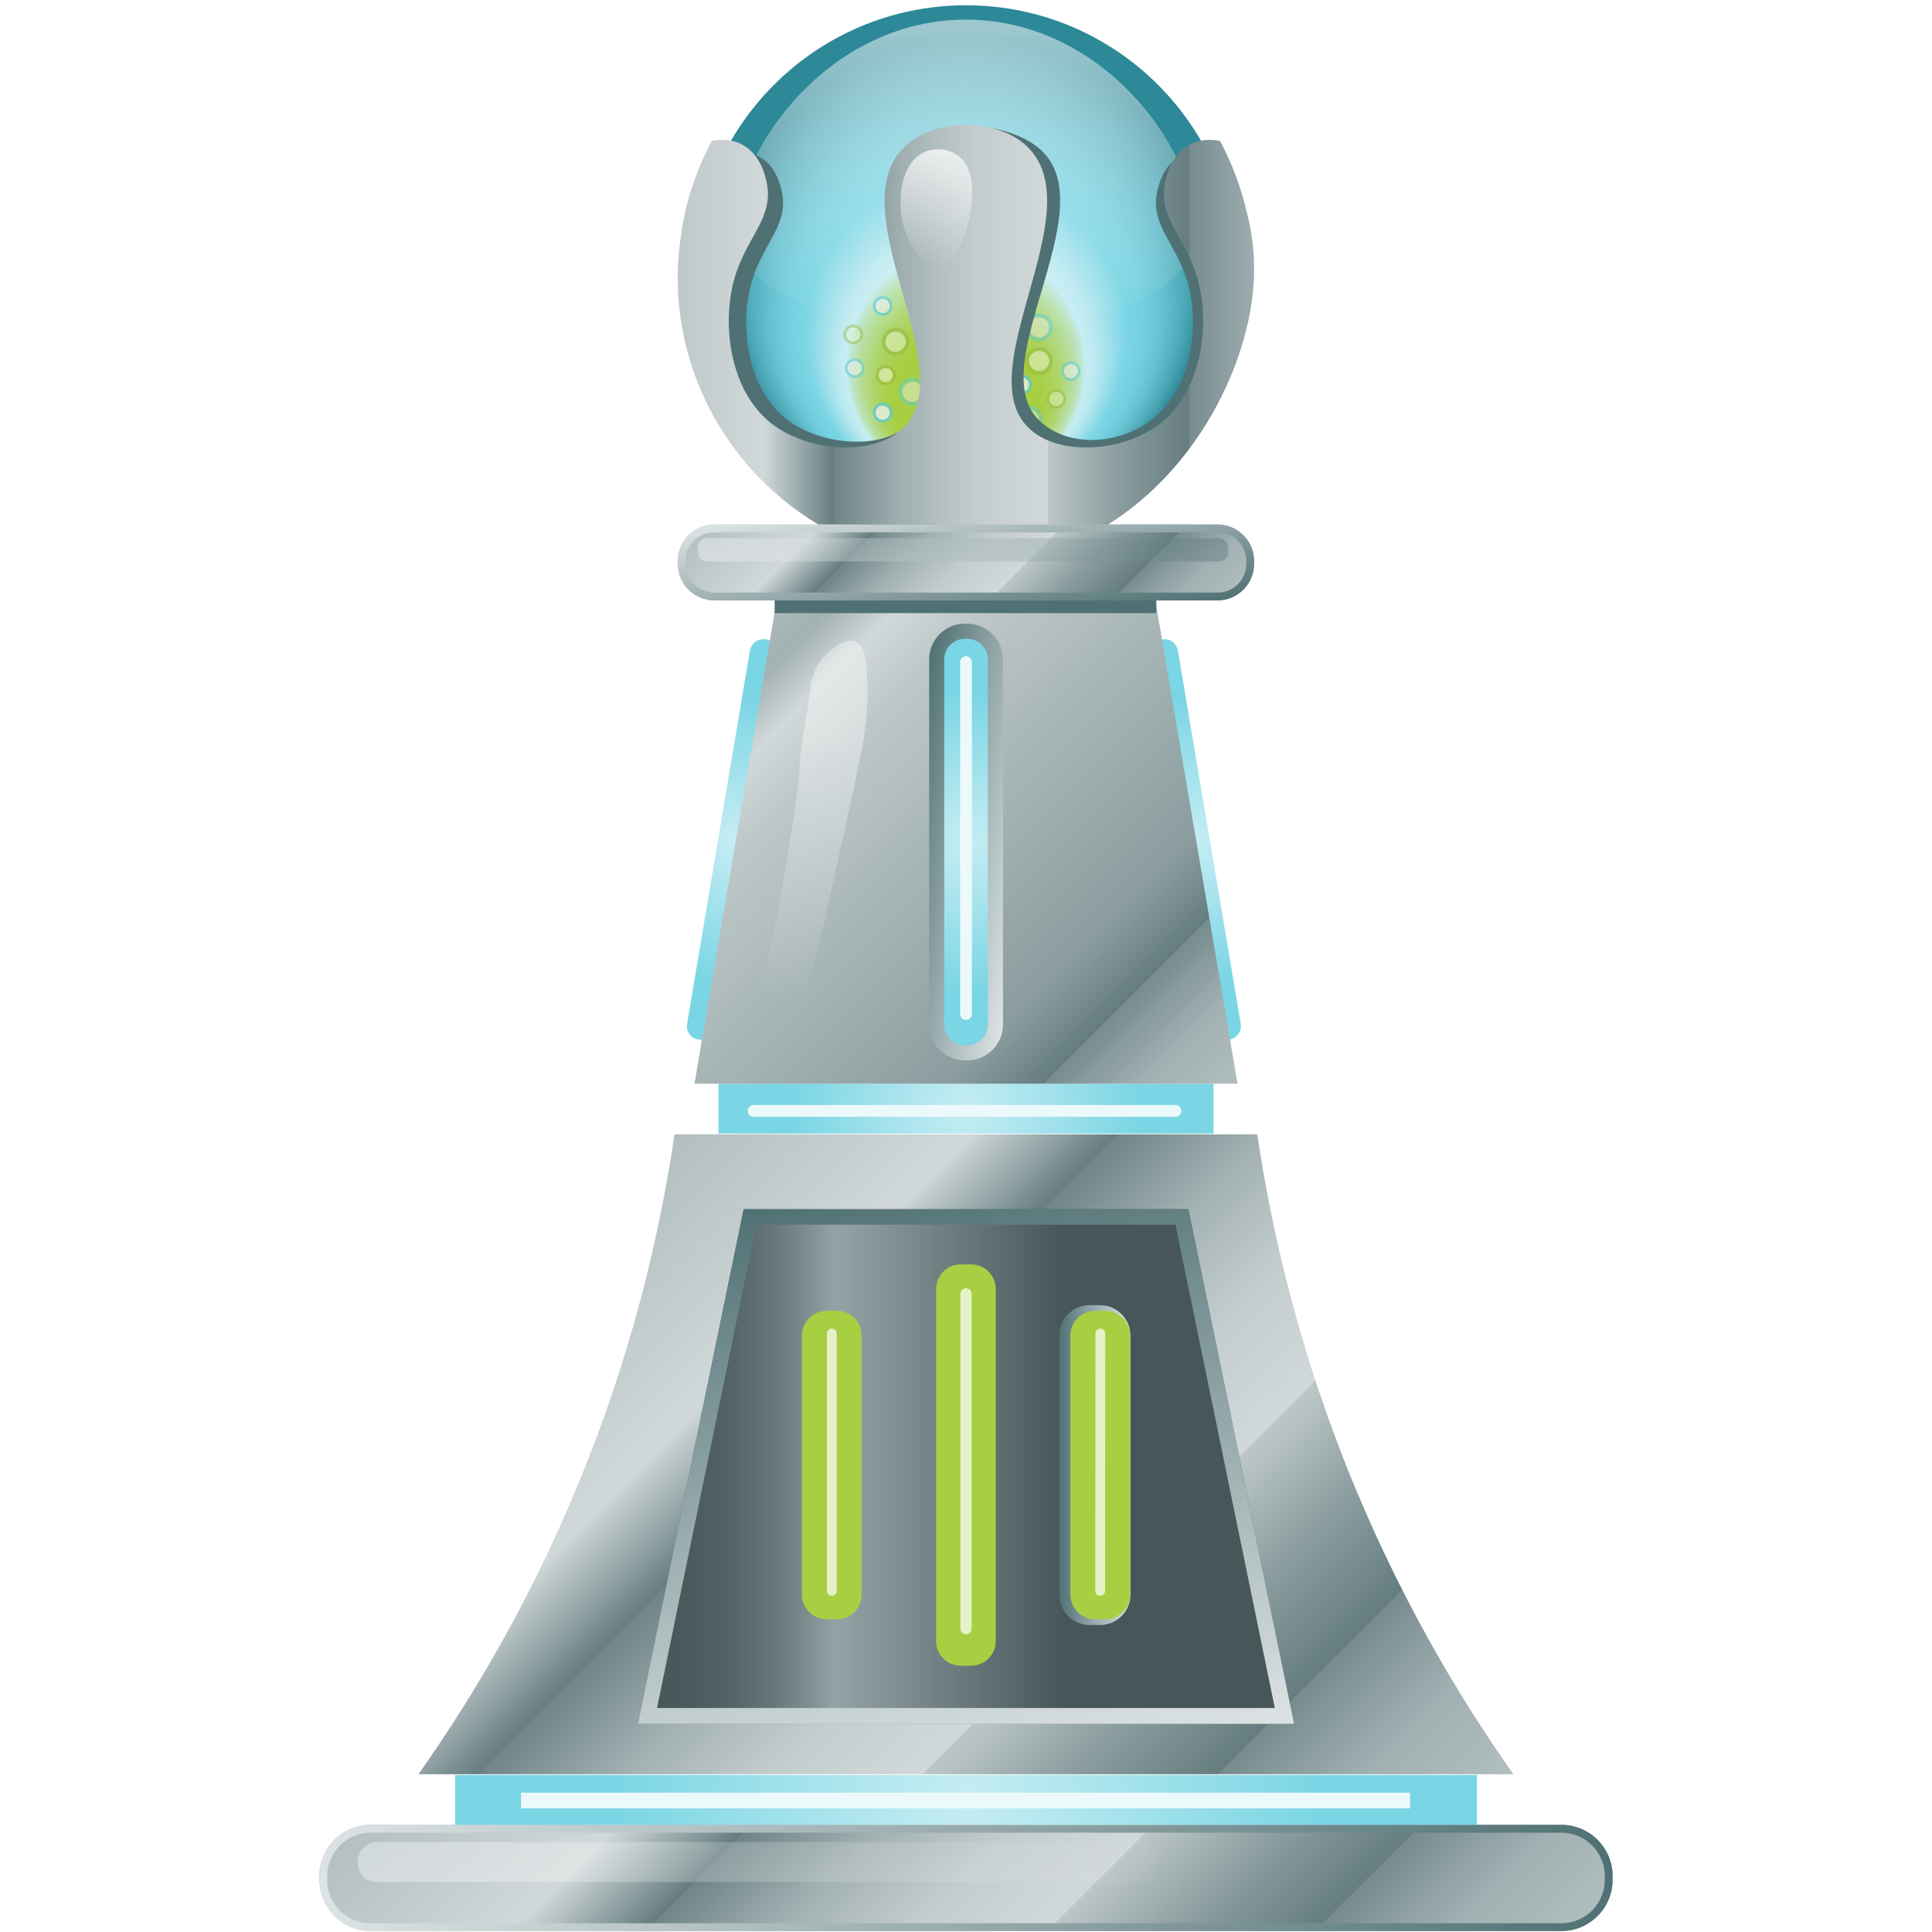
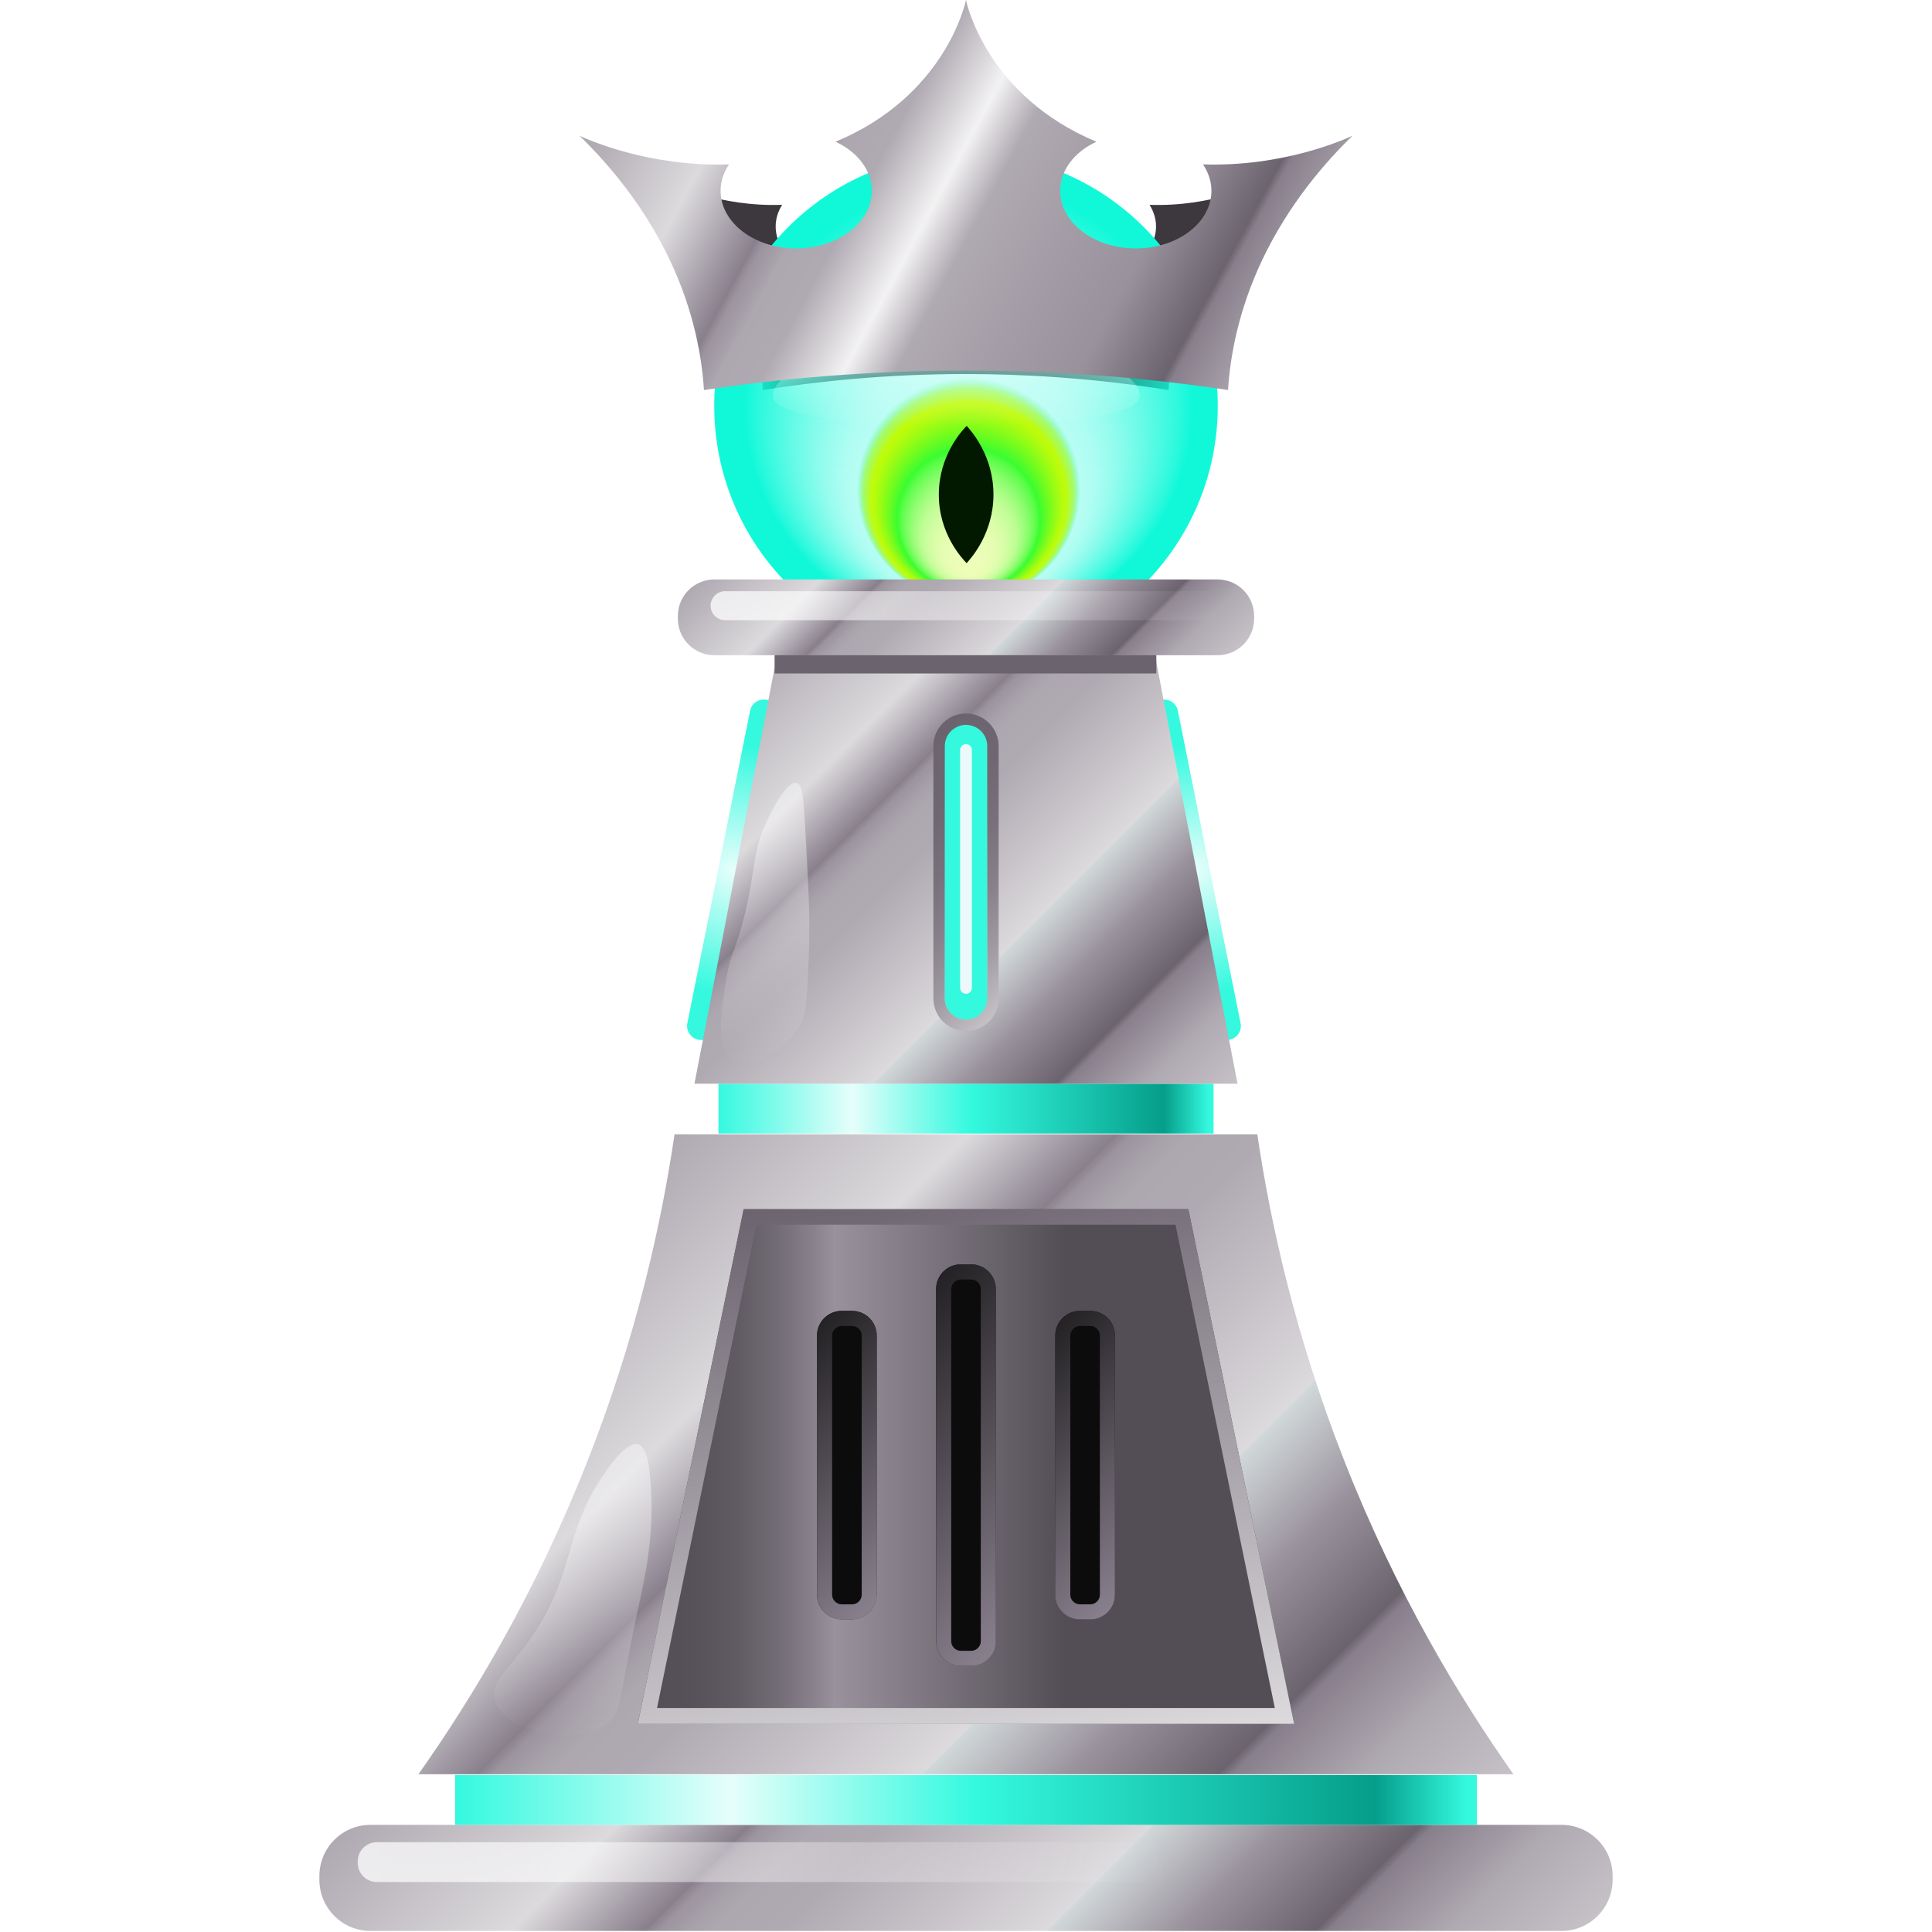
- <svg xmlns="http://www.w3.org/2000/svg" xmlns:xlink="http://www.w3.org/1999/xlink" id="Layer_6" data-name="Layer 6" viewBox="0 0 128 128">
+ <svg xmlns="http://www.w3.org/2000/svg" xmlns:xlink="http://www.w3.org/1999/xlink" id="h" data-name="Layer 6" viewBox="0 0 128 128">
  <defs>
-     <style>
-       .cls-1 {
-         fill: #507174;
-       }
- 
-       .cls-2 {
-         fill: #53c9dc;
-       }
- 
-       .cls-3 {
-         fill: url(#New_Gradient_Swatch_copy);
-       }
- 
-       .cls-4 {
-         fill: #e5f1c7;
-       }
- 
-       .cls-5, .cls-6 {
-         opacity: .74;
-       }
- 
-       .cls-7 {
-         fill: url(#linear-gradient-7);
-       }
- 
-       .cls-7, .cls-8 {
-         opacity: .38;
-       }
- 
-       .cls-9 {
-         fill: url(#New_Gradient_Swatch_copy_4-2);
-       }
- 
-       .cls-10 {
-         opacity: .46;
-       }
- 
-       .cls-11 {
-         fill: url(#New_Gradient_Swatch_copy-4);
-       }
- 
-       .cls-12 {
-         fill: url(#linear-gradient-4);
-       }
- 
-       .cls-8 {
-         fill: url(#linear-gradient-6);
-       }
- 
-       .cls-13 {
-         fill: #c6edf3;
-         stroke-width: .78px;
-       }
- 
-       .cls-13, .cls-14, .cls-15, .cls-16, .cls-17, .cls-18 {
-         stroke-miterlimit: 10;
-       }
- 
-       .cls-13, .cls-16, .cls-17 {
-         stroke-linecap: round;
-       }
- 
-       .cls-13, .cls-18 {
-         stroke: #ecf9fb;
-       }
- 
-       .cls-19 {
-         fill: url(#radial-gradient);
-       }
- 
-       .cls-20 {
-         fill: url(#New_Gradient_Swatch_copy-3);
-       }
- 
-       .cls-21 {
-         fill: url(#linear-gradient-3);
-       }
- 
-       .cls-22 {
-         opacity: .63;
-       }
- 
-       .cls-23 {
-         fill: #f0f2f3;
-       }
- 
-       .cls-14 {
-         fill: #c2dd7b;
-         stroke: url(#New_Gradient_Swatch_2-4);
-         stroke-width: .76px;
-       }
- 
-       .cls-24 {
-         fill: url(#linear-gradient-8);
-         opacity: .4;
-       }
- 
-       .cls-25 {
-         fill: url(#New_Gradient_Swatch_2);
-       }
- 
-       .cls-15 {
-         fill: url(#New_Gradient_Swatch_copy_4-5);
-         stroke: url(#New_Gradient_Swatch_2-2);
-       }
- 
-       .cls-26 {
-         fill: url(#New_Gradient_Swatch_copy-2);
-       }
- 
-       .cls-27 {
-         opacity: .56;
-       }
- 
-       .cls-16 {
-         stroke-width: .74px;
-       }
- 
-       .cls-16, .cls-17 {
-         fill: #a0e1ec;
-         stroke: #e5f1c7;
-       }
- 
-       .cls-28 {
-         opacity: .43;
-       }
- 
-       .cls-6 {
-         fill: url(#linear-gradient-5);
-       }
- 
-       .cls-29 {
-         fill: url(#New_Gradient_Swatch_copy_4-4);
-       }
- 
-       .cls-17 {
-         stroke-width: .65px;
-       }
- 
-       .cls-30 {
-         fill: #a8cf42;
-       }
- 
-       .cls-31 {
-         opacity: .6;
-       }
- 
-       .cls-18 {
-         fill: none;
-         stroke-width: 1.04px;
-       }
- 
-       .cls-32 {
-         fill: #97ba3b;
-       }
- 
-       .cls-33 {
-         fill: url(#linear-gradient);
-       }
- 
-       .cls-34 {
-         fill: url(#New_Gradient_Swatch_copy_4);
-       }
- 
-       .cls-35 {
-         fill: url(#New_Gradient_Swatch_copy_4-3);
-       }
- 
-       .cls-36 {
-         fill: url(#linear-gradient-2);
-         opacity: .54;
-       }
- 
-       .cls-37 {
-         opacity: .5;
-       }
- 
-       .cls-38 {
-         fill: url(#New_Gradient_Swatch_2-3);
-       }
-     </style>
-     <linearGradient id="New_Gradient_Swatch_copy" data-name="New Gradient Swatch copy" x1="41.82" y1="102.24" x2="86.18" y2="146.6" gradientUnits="userSpaceOnUse">
-       <stop offset="0" stop-color="#b2bec0" />
-       <stop offset=".2" stop-color="#d1d8d9" />
-       <stop offset=".3" stop-color="#657d80" />
-       <stop offset=".3" stop-color="#6f8588" />
-       <stop offset=".4" stop-color="#a3b1b3" />
-       <stop offset=".5" stop-color="#c4cdce" />
-       <stop offset=".6" stop-color="#d1d8d9" />
-       <stop offset=".6" stop-color="#bdc7c8" />
-       <stop offset=".7" stop-color="#8b9d9f" />
-       <stop offset=".8" stop-color="#657d80" />
-       <stop offset=".8" stop-color="#778c8f" />
-       <stop offset=".9" stop-color="#a1b0b2" />
-       <stop offset="1" stop-color="#b2bec0" />
-     </linearGradient>
-     <linearGradient id="New_Gradient_Swatch_2" data-name="New Gradient Swatch 2" x1="21.16" y1="124.42" x2="106.84" y2="124.42" gradientUnits="userSpaceOnUse">
-       <stop offset="0" stop-color="#dde3e4" />
-       <stop offset="1" stop-color="#507174" />
-     </linearGradient>
-     <radialGradient id="New_Gradient_Swatch_copy_4" data-name="New Gradient Swatch copy 4" cx="48.54" cy="55.62" fx="48.54" fy="55.62" r="9.63" gradientTransform="translate(1.75 112.73) rotate(-99.56)" gradientUnits="userSpaceOnUse">
-       <stop offset="0" stop-color="#c6edf3" />
-       <stop offset="1" stop-color="#7ad5e4" />
+     <radialGradient id="i" cx="64" cy="26.74" fx="64" fy="38.64" r="15.92" gradientTransform="translate(4.66 2.02) scale(.93)" gradientUnits="userSpaceOnUse">
+       <stop offset="0" stop-color="#edfeb8" />
+       <stop offset=".08" stop-color="#eafdb6" />
+       <stop offset=".13" stop-color="#e2fdaf" />
+       <stop offset=".17" stop-color="#d3fda4" />
+       <stop offset=".21" stop-color="#bffd95" />
+       <stop offset=".24" stop-color="#a4fd81" />
+       <stop offset=".27" stop-color="#84fd68" />
+       <stop offset=".3" stop-color="#5efd4b" />
+       <stop offset=".32" stop-color="#3afd30" />
+       <stop offset=".35" stop-color="#65fc23" />
+       <stop offset=".39" stop-color="#96fc15" />
+       <stop offset=".42" stop-color="#b5fc0d" />
+       <stop offset=".44" stop-color="#c1fc0a" />
+       <stop offset=".44" stop-color="#bbfb10" stop-opacity=".98" />
+       <stop offset=".45" stop-color="#aafb24" stop-opacity=".91" />
+       <stop offset=".47" stop-color="#8ffa44" stop-opacity=".8" />
+       <stop offset=".48" stop-color="#69fa70" stop-opacity=".65" />
+       <stop offset=".49" stop-color="#39f8a9" stop-opacity=".46" />
+       <stop offset=".5" stop-color="#11f8d9" stop-opacity=".3" />
+       <stop offset=".56" stop-color="#11f8d9" stop-opacity=".34" />
+       <stop offset=".66" stop-color="#11f8d9" stop-opacity=".46" />
+       <stop offset=".79" stop-color="#11f8d9" stop-opacity=".65" />
+       <stop offset=".95" stop-color="#11f8d9" stop-opacity=".9" />
+       <stop offset="1" stop-color="#11f8d9" />
    </radialGradient>
-     <radialGradient id="New_Gradient_Swatch_copy_4-2" data-name="New Gradient Swatch copy 4" cx="64" cy="119.25" fx="64" fy="119.25" r="23.96" gradientTransform="matrix(1,0,0,1,0,0)" xlink:href="#New_Gradient_Swatch_copy_4" />
-     <linearGradient id="New_Gradient_Swatch_copy-2" data-name="New Gradient Swatch copy" x1="39.5" y1="80.34" x2="88.5" y2="129.33" xlink:href="#New_Gradient_Swatch_copy" />
-     <radialGradient id="New_Gradient_Swatch_copy_4-3" data-name="New Gradient Swatch copy 4" cx="64" cy="73.45" fx="64" fy="73.45" r="11.66" gradientTransform="matrix(1,0,0,1,0,0)" xlink:href="#New_Gradient_Swatch_copy_4" />
-     <radialGradient id="New_Gradient_Swatch_copy_4-4" data-name="New Gradient Swatch copy 4" cx="79.19" cy="55.62" fx="79.19" fy="55.62" r="9.63" gradientTransform="translate(11.19 124.48) rotate(-80.44)" xlink:href="#New_Gradient_Swatch_copy_4" />
-     <linearGradient id="linear-gradient" x1="47.93" y1="41.58" x2="80.07" y2="73.72" gradientUnits="userSpaceOnUse">
-       <stop offset="0" stop-color="#b2bec0" />
-       <stop offset=".09" stop-color="#a3b1b3" />
-       <stop offset=".16" stop-color="#d1d8d9" />
-       <stop offset=".22" stop-color="#c4cdce" />
-       <stop offset=".25" stop-color="#bdc7c8" />
-       <stop offset=".7" stop-color="#8b9d9f" />
-       <stop offset=".8" stop-color="#657d80" />
-       <stop offset=".8" stop-color="#778c8f" />
-       <stop offset=".9" stop-color="#a1b0b2" />
-       <stop offset="1" stop-color="#b2bec0" />
-     </linearGradient>
-     <radialGradient id="radial-gradient" cx="64" cy="18.34" fx="64" fy="30.24" r="15.92" gradientUnits="userSpaceOnUse">
-       <stop offset=".27" stop-color="#a8cf42" />
-       <stop offset=".31" stop-color="#a8cf45" />
-       <stop offset=".34" stop-color="#aad151" />
-       <stop offset=".38" stop-color="#add465" />
-       <stop offset=".41" stop-color="#b2d980" />
-       <stop offset=".45" stop-color="#b8dfa3" />
-       <stop offset=".48" stop-color="#bfe6ce" />
-       <stop offset=".5" stop-color="#c6edf3" />
-       <stop offset=".54" stop-color="#bbe9f0" />
-       <stop offset=".6" stop-color="#9ee0eb" />
-       <stop offset=".67" stop-color="#7ad5e4" />
-       <stop offset=".74" stop-color="#74cfde" />
-       <stop offset=".82" stop-color="#65c0cf" />
-       <stop offset=".91" stop-color="#4da8b7" />
-       <stop offset="1" stop-color="#2d8897" />
-     </radialGradient>
-     <linearGradient id="linear-gradient-2" x1="64" y1="21.96" x2="64" y2="1.3" gradientUnits="userSpaceOnUse">
+     <linearGradient id="j" x1="63.35" y1="28.26" x2="63.35" y2="22.04" gradientUnits="userSpaceOnUse">
      <stop offset="0" stop-color="#fff" stop-opacity="0" />
      <stop offset="1" stop-color="#fff" />
    </linearGradient>
-     <linearGradient id="linear-gradient-3" x1="42.26" y1="97.15" x2="85.74" y2="97.15" gradientUnits="userSpaceOnUse">
-       <stop offset="0" stop-color="#475759" />
-       <stop offset=".08" stop-color="#4a5a5c" />
-       <stop offset=".14" stop-color="#546466" />
-       <stop offset=".2" stop-color="#657577" />
-       <stop offset=".26" stop-color="#7e8e90" />
-       <stop offset=".3" stop-color="#94a4a6" />
-       <stop offset=".65" stop-color="#475759" />
+     <linearGradient id="k" x1="41.82" y1="102.24" x2="86.18" y2="146.6" gradientUnits="userSpaceOnUse">
+       <stop offset="0" stop-color="#afa9b1" />
+       <stop offset=".2" stop-color="#dcdadd" />
+       <stop offset=".3" stop-color="#887f8c" />
+       <stop offset=".3" stop-color="#8c8390" />
+       <stop offset=".31" stop-color="#9c949f" />
+       <stop offset=".33" stop-color="#a6a0a9" />
+       <stop offset=".35" stop-color="#ada7af" />
+       <stop offset=".4" stop-color="#afa9b1" />
+       <stop offset=".5" stop-color="#c6c1c7" />
+       <stop offset=".6" stop-color="#dcdadd" />
+       <stop offset=".6" stop-color="#d1d8d9" />
+       <stop offset=".7" stop-color="#99919c" />
+       <stop offset=".8" stop-color="#6b636e" />
+       <stop offset=".81" stop-color="#887f8c" />
+       <stop offset=".9" stop-color="#afa9b1" />
+       <stop offset="1" stop-color="#c6c1c7" />
    </linearGradient>
-     <linearGradient id="linear-gradient-4" x1="64.66" y1="117.92" x2="57.72" y2="78.61" gradientUnits="userSpaceOnUse">
-       <stop offset="0" stop-color="#dde3e4" />
+     <radialGradient id="l" cx="48.54" cy="57.62" fx="48.54" fy="57.62" r="8.26" gradientUnits="userSpaceOnUse">
+       <stop offset="0" stop-color="#e6fefb" />
+       <stop offset="1" stop-color="#34f9df" />
+     </radialGradient>
+     <linearGradient id="m" x1="30.15" y1="119.25" x2="97.85" y2="119.25" gradientUnits="userSpaceOnUse">
+       <stop offset="0" stop-color="#34f9df" />
+       <stop offset=".27" stop-color="#e6fefb" />
+       <stop offset=".51" stop-color="#34f9df" />
+       <stop offset=".9" stop-color="#059e8a" />
+       <stop offset=".99" stop-color="#34f9df" />
+     </linearGradient>
+     <linearGradient id="n" x1="39.5" y1="80.34" x2="88.5" y2="129.33" xlink:href="#k" />
+     <linearGradient id="o" x1="47.6" y1="73.45" x2="80.4" y2="73.45" gradientUnits="userSpaceOnUse">
+       <stop offset="0" stop-color="#34f9df" />
+       <stop offset=".27" stop-color="#e6fefb" />
+       <stop offset=".51" stop-color="#34f9df" />
+       <stop offset=".9" stop-color="#059e8a" />
+       <stop offset=".99" stop-color="#34f9df" />
+     </linearGradient>
+     <radialGradient id="p" cx="79.19" cy="57.62" fx="79.19" fy="57.62" r="8.26" xlink:href="#l" />
+     <linearGradient id="q" x1="48.93" y1="44.58" x2="79.07" y2="74.72" xlink:href="#k" />
+     <linearGradient id="r" x1="42.26" y1="97.15" x2="85.74" y2="97.15" gradientUnits="userSpaceOnUse">
+       <stop offset="0" stop-color="#534e56" />
+       <stop offset=".08" stop-color="#565159" />
+       <stop offset=".15" stop-color="#605a63" />
+       <stop offset=".21" stop-color="#716b74" />
+       <stop offset=".27" stop-color="#8a828d" />
+       <stop offset=".3" stop-color="#99919c" />
+       <stop offset=".65" stop-color="#534e56" />
+     </linearGradient>
+     <linearGradient id="s" x1="64.66" y1="117.92" x2="57.72" y2="78.61" gradientUnits="userSpaceOnUse">
+       <stop offset="0" stop-color="#dcdadd" />
+       <stop offset="1" stop-color="#6b636e" />
+     </linearGradient>
+     <linearGradient id="t" x1="58.29" y1="52.08" x2="69.71" y2="63.5" gradientUnits="userSpaceOnUse">
+       <stop offset="0" stop-color="#6b636e" />
+       <stop offset=".24" stop-color="#6e6671" />
+       <stop offset=".44" stop-color="#78707a" />
+       <stop offset=".62" stop-color="#88818b" />
+       <stop offset=".8" stop-color="#a09aa2" />
+       <stop offset=".96" stop-color="#beb9bf" />
+       <stop offset="1" stop-color="#c6c1c7" />
+     </linearGradient>
+     <linearGradient id="u" x1="46.44" y1="40.43" x2="81.56" y2="40.43" gradientUnits="userSpaceOnUse">
+       <stop offset="0" stop-color="#fff" />
      <stop offset="1" stop-color="#507174" />
    </linearGradient>
-     <linearGradient id="New_Gradient_Swatch_copy-3" data-name="New Gradient Swatch copy" x1="41.16" y1="22.85" x2="88.23" y2="22.85" xlink:href="#New_Gradient_Swatch_copy" />
-     <radialGradient id="New_Gradient_Swatch_copy_4-5" data-name="New Gradient Swatch copy 4" cx="64" cy="55.79" fx="64" fy="55.79" r="9.97" gradientTransform="matrix(1,0,0,1,0,0)" xlink:href="#New_Gradient_Swatch_copy_4" />
-     <linearGradient id="New_Gradient_Swatch_2-2" data-name="New Gradient Swatch 2" x1="68.47" y1="56.58" x2="59.53" y2="55" xlink:href="#New_Gradient_Swatch_2" />
-     <linearGradient id="New_Gradient_Swatch_copy-4" data-name="New Gradient Swatch copy" x1="53.91" y1="27.17" x2="74.09" y2="47.36" xlink:href="#New_Gradient_Swatch_copy" />
-     <linearGradient id="New_Gradient_Swatch_2-3" data-name="New Gradient Swatch 2" x1="63.06" y1="31.94" x2="64.94" y2="42.59" xlink:href="#New_Gradient_Swatch_2" />
-     <linearGradient id="linear-gradient-5" x1="62.53" y1="9.13" x2="62.53" y2="18.4" gradientTransform="translate(12.24 2.44) rotate(-.28) scale(.8 .84) skewX(-.59)" gradientUnits="userSpaceOnUse">
+     <linearGradient id="v" y1="40.13" y2="40.13" xlink:href="#u" />
+     <linearGradient id="w" x1="23.7" y1="123.37" x2="77.5" y2="123.37" gradientUnits="userSpaceOnUse">
      <stop offset="0" stop-color="#fff" />
      <stop offset="1" stop-color="#fff" stop-opacity="0" />
    </linearGradient>
-     <linearGradient id="linear-gradient-6" x1="46.24" y1="36.43" x2="81.37" y2="36.43" gradientUnits="userSpaceOnUse">
-       <stop offset="0" stop-color="#fff" />
-       <stop offset="1" stop-color="#507174" />
+     <linearGradient id="x" x1="56.84" y1="89.91" x2="71.16" y2="104.23" gradientUnits="userSpaceOnUse">
+       <stop offset="0" stop-color="#242225" />
+       <stop offset=".99" stop-color="#887f8c" />
    </linearGradient>
-     <linearGradient id="linear-gradient-7" x1="23.7" y1="123.37" x2="77.5" y2="123.37" gradientTransform="matrix(1,0,0,1,0,0)" xlink:href="#linear-gradient-5" />
-     <linearGradient id="New_Gradient_Swatch_2-4" data-name="New Gradient Swatch 2" x1="104.64" y1="23.78" x2="99.92" y2="23.78" gradientTransform="translate(-29.74 73.29)" xlink:href="#New_Gradient_Swatch_2" />
-     <linearGradient id="linear-gradient-8" x1="55.15" y1="48.86" x2="51.97" y2="66.18" gradientUnits="userSpaceOnUse">
+     <linearGradient id="y" x1="50.49" y1="91.45" x2="61.73" y2="102.69" xlink:href="#x" />
+     <linearGradient id="z" x1="66.27" y1="91.45" x2="77.51" y2="102.69" xlink:href="#x" />
+     <linearGradient id="aa" x1="42.37" y1="3.49" x2="87.24" y2="27.75" gradientUnits="userSpaceOnUse">
+       <stop offset="0" stop-color="#afa9b1" />
+       <stop offset=".14" stop-color="#dcdadd" />
+       <stop offset=".25" stop-color="#887f8c" />
+       <stop offset=".25" stop-color="#8c8390" />
+       <stop offset=".26" stop-color="#9c949f" />
+       <stop offset=".28" stop-color="#a6a0a9" />
+       <stop offset=".29" stop-color="#ada7af" />
+       <stop offset=".34" stop-color="#afa9b1" />
+       <stop offset=".43" stop-color="#f3f2f3" />
+       <stop offset=".49" stop-color="#afa9b1" />
+       <stop offset=".7" stop-color="#99919c" />
+       <stop offset=".8" stop-color="#6b636e" />
+       <stop offset=".81" stop-color="#887f8c" />
+       <stop offset=".9" stop-color="#afa9b1" />
+       <stop offset="1" stop-color="#c6c1c7" />
+     </linearGradient>
+     <linearGradient id="ab" x1="53.91" y1="30.81" x2="74.09" y2="50.99" xlink:href="#k" />
+     <linearGradient id="ac" x1="47.08" y1="40.13" x2="80.85" y2="40.13" xlink:href="#w" />
+     <linearGradient id="ad" x1="38.61" y1="98.74" x2="37.18" y2="115.49" gradientUnits="userSpaceOnUse">
      <stop offset="0" stop-color="#fff" />
      <stop offset="1" stop-color="#fff" stop-opacity="0" />
    </linearGradient>
+     <linearGradient id="ae" x1="51.62" y1="54.99" x2="50.25" y2="71" xlink:href="#w" />
  </defs>
  <g>
-     <rect class="cls-3" x="21.16" y="120.9" width="85.68" height="7.03" rx="3.39" ry="3.39" />
-     <path class="cls-25" d="M103.45,121.42c1.58,0,2.87,1.29,2.87,2.87v.26c0,1.58-1.29,2.87-2.87,2.87H24.55c-1.58,0-2.87-1.29-2.87-2.87v-.26c0-1.58,1.29-2.87,2.87-2.87h78.9M103.45,120.9H24.55c-1.86,0-3.39,1.52-3.39,3.39v.26c0,1.86,1.52,3.39,3.39,3.39h78.9c1.86,0,3.39-1.52,3.39-3.39v-.26c0-1.86-1.52-3.39-3.39-3.39h0Z" />
-   </g>
-   <rect class="cls-34" x="35.1" y="54.68" width="26.89" height="1.89" rx=".91" ry=".91" transform="translate(111.45 16.99) rotate(99.56)" />
-   <polygon class="cls-9" points="64 117.6 30.15 117.6 30.15 120.9 64 120.9 97.85 120.9 97.85 117.6 64 117.6" />
-   <path class="cls-26" d="M89.05,96.75c-3.23-8.24-4.88-15.71-5.75-21.6h-38.61c-.87,5.9-2.51,13.37-5.75,21.6-3.45,8.79-7.64,15.73-11.22,20.8h72.55c-3.58-5.07-7.77-12.01-11.22-20.8Z" />
-   <polygon class="cls-35" points="64 71.8 47.6 71.8 47.6 75.1 64 75.1 80.4 75.1 80.4 71.8 64 71.8" />
-   <rect class="cls-29" x="65.74" y="54.68" width="26.89" height="1.89" rx=".91" ry=".91" transform="translate(120.89 -31.7) rotate(80.44)" />
-   <polygon class="cls-33" points="76.19 37.7 64 37.7 51.81 37.7 46.01 71.8 64 71.8 81.99 71.8 76.19 37.7" />
-   <circle class="cls-19" cx="64" cy="18.34" r="17.99" />
-   <path class="cls-36" d="M78.91,16.72c-2.62,6.98-27.21,6.98-29.83,0-1.71-4.56,4.69-15.42,14.91-15.42s16.63,10.86,14.91,15.42Z" />
-   <g class="cls-27">
-     <circle class="cls-4" cx="59.34" cy="22.64" r=".8" />
-     <path class="cls-32" d="M59.34,21.97c.37,0,.67.3.67.67s-.3.67-.67.67-.67-.3-.67-.67.3-.67.67-.67M59.34,21.71c-.51,0-.93.42-.93.93s.42.93.93.93.93-.42.93-.93-.42-.93-.93-.93h0Z" />
-   </g>
-   <g class="cls-27">
-     <path class="cls-4" d="M68.84,24.72c-.44,0-.8-.36-.8-.8s.36-.8.8-.8.8.36.8.8-.36.8-.8.8Z" />
-     <path class="cls-32" d="M68.84,23.25c.37,0,.67.3.67.67s-.3.67-.67.67-.67-.3-.67-.67.3-.67.67-.67M68.84,23c-.51,0-.93.42-.93.93s.42.93.93.93.93-.42.93-.93-.42-.93-.93-.93h0Z" />
-   </g>
-   <g class="cls-10">
-     <path class="cls-4" d="M56.53,22.73c-.31,0-.57-.25-.57-.57s.25-.57.57-.57.57.25.57.57-.25.57-.57.57Z" />
-     <path class="cls-32" d="M56.53,21.69c.26,0,.47.21.47.47s-.21.47-.47.47-.47-.21-.47-.47.21-.47.47-.47M56.53,21.5c-.36,0-.66.3-.66.66s.3.66.66.66.66-.3.66-.66-.3-.66-.66-.66h0Z" />
-   </g>
-   <g class="cls-10">
-     <circle class="cls-4" cx="69.98" cy="26.42" r=".57" />
-     <path class="cls-32" d="M69.98,25.95c.26,0,.47.21.47.47s-.21.47-.47.47-.47-.21-.47-.47.21-.47.47-.47M69.98,25.77c-.36,0-.66.3-.66.66s.3.66.66.66.66-.3.66-.66-.3-.66-.66-.66h0Z" />
-   </g>
-   <g class="cls-22">
-     <path class="cls-4" d="M58.68,25.42c-.31,0-.57-.25-.57-.57s.25-.57.57-.57.57.25.57.57-.25.57-.57.57Z" />
-     <path class="cls-32" d="M58.68,24.38c.26,0,.47.21.47.47s-.21.47-.47.47-.47-.21-.47-.47.21-.47.47-.47M58.68,24.2c-.36,0-.66.3-.66.66s.3.66.66.66.66-.3.66-.66-.3-.66-.66-.66h0Z" />
-   </g>
-   <g>
-     <polygon class="cls-21" points="78.73 80.11 64 80.11 49.27 80.11 42.26 114.2 64 114.2 85.74 114.2 78.73 80.11" />
-     <path class="cls-12" d="M77.88,81.14l6.58,32.02h-40.93l6.58-32.02h27.77M78.73,80.11h-29.46l-7.01,34.1h43.48l-7.01-34.1h0Z" />
-   </g>
-   <rect class="cls-1" x="51.32" y="39.41" width="25.29" height="1.21" />
-   <g class="cls-28">
-     <path class="cls-23" d="M60.45,26.75c-.44,0-.8-.36-.8-.8s.36-.8.8-.8.8.36.8.8-.36.8-.8.8Z" />
-     <path class="cls-2" d="M60.45,25.28c.37,0,.67.3.67.67s-.3.67-.67.67-.67-.3-.67-.67.3-.67.67-.67M60.45,25.02c-.51,0-.93.42-.93.93s.42.93.93.93.93-.42.93-.93-.42-.93-.93-.93h0Z" />
-   </g>
-   <g class="cls-28">
-     <path class="cls-23" d="M68.17,28.6c-.44,0-.8-.36-.8-.8s.36-.8.8-.8.8.36.8.8-.36.8-.8.8Z" />
-     <path class="cls-2" d="M68.17,27.13c.37,0,.67.3.67.67s-.3.67-.67.67-.67-.3-.67-.67.3-.67.67-.67M68.17,26.87c-.51,0-.93.42-.93.93s.42.93.93.93.93-.42.93-.93-.42-.93-.93-.93h0Z" />
-   </g>
-   <g class="cls-28">
-     <path class="cls-23" d="M68.84,22.48c-.44,0-.8-.36-.8-.8s.36-.8.8-.8.8.36.8.8-.36.8-.8.8Z" />
-     <path class="cls-2" d="M68.84,21.02c.37,0,.67.3.67.67s-.3.67-.67.67-.67-.3-.67-.67.3-.67.67-.67M68.84,20.76c-.51,0-.93.42-.93.93s.42.93.93.93.93-.42.93-.93-.42-.93-.93-.93h0Z" />
-   </g>
-   <g class="cls-31">
-     <path class="cls-23" d="M58.48,20.83c-.31,0-.56-.25-.56-.56s.25-.56.56-.56.56.25.56.56-.25.56-.56.56Z" />
-     <path class="cls-2" d="M58.48,19.8c.26,0,.47.21.47.47s-.21.47-.47.47-.47-.21-.47-.47.21-.47.47-.47M58.48,19.62c-.36,0-.65.29-.65.65s.29.65.65.65.65-.29.65-.65-.29-.65-.65-.65h0Z" />
-   </g>
-   <g class="cls-37">
-     <path class="cls-23" d="M56.63,24.95c-.31,0-.56-.25-.56-.56s.25-.56.56-.56.56.25.56.56-.25.56-.56.56Z" />
-     <path class="cls-2" d="M56.63,23.92c.26,0,.47.21.47.47s-.21.47-.47.47-.47-.21-.47-.47.21-.47.47-.47M56.63,23.74c-.36,0-.65.29-.65.65s.29.65.65.65.65-.29.65-.65-.29-.65-.65-.65h0Z" />
-   </g>
-   <g class="cls-37">
-     <path class="cls-23" d="M70.95,25.15c-.31,0-.56-.25-.56-.56s.25-.56.56-.56.56.25.56.56-.25.56-.56.56Z" />
-     <path class="cls-2" d="M70.95,24.12c.26,0,.47.21.47.47s-.21.47-.47.47-.47-.21-.47-.47.21-.47.47-.47M70.95,23.94c-.36,0-.65.29-.65.65s.29.65.65.65.65-.29.65-.65-.29-.65-.65-.65h0Z" />
-   </g>
-   <g class="cls-5">
-     <path class="cls-23" d="M58.48,27.89c-.31,0-.56-.25-.56-.56s.25-.56.56-.56.56.25.56.56-.25.56-.56.56Z" />
-     <path class="cls-2" d="M58.48,26.87c.26,0,.47.21.47.47s-.21.47-.47.47-.47-.21-.47-.47.21-.47.47-.47M58.48,26.68c-.36,0-.65.29-.65.65s.29.65.65.65.65-.29.65-.65-.29-.65-.65-.65h0Z" />
-   </g>
-   <g class="cls-5">
-     <path class="cls-23" d="M67.71,26.04c-.31,0-.56-.25-.56-.56s.25-.56.56-.56.56.25.56.56-.25.56-.56.56Z" />
-     <path class="cls-2" d="M67.71,25.02c.26,0,.47.21.47.47s-.21.47-.47.47-.47-.21-.47-.47.21-.47.47-.47M67.71,24.83c-.36,0-.65.29-.65.65s.29.65.65.65.65-.29.65-.65-.29-.65-.65-.65h0Z" />
-   </g>
-   <path class="cls-1" d="M81.66,14.2c-.43-1.7-1.04-3.07-1.58-4.07-.36-.07-1.09-.17-1.82.19-1.18.58-1.49,1.93-1.58,2.32-.52,2.23,1.21,3.43,1.97,5.96.86,2.87.35,7.09-2.27,9.15-2.3,1.8-5.78,1.93-7.63,0-3.49-3.66,4.18-13.57.42-17.61-1.13-1.22-3.28-1.74-4.55-1.77-1.13.07-3.27,1.11-4.35,2.27-3.77,4.07,3.64,13.66.15,17.31-1.85,1.94-6.03,1.61-8.33-.19-2.62-2.05-3.13-6.27-2.27-9.15.75-2.53,2.48-3.73,1.97-5.96-.09-.39-.4-1.74-1.58-2.32-.73-.36-1.47-.27-1.82-.19-.54,1-1.15,2.37-1.58,4.07,0,0-.55,2.17-.55,4.4,0,9.93,8.05,17.98,17.98,17.98,11.25,0,17.71-10.57,17.98-17.98.06-1.7-.2-3.2-.55-4.4Z" />
-   <path class="cls-20" d="M82.51,13.67c-.46-1.81-1.11-3.26-1.68-4.33-.38-.08-1.16-.18-1.94.2-1.25.62-1.58,2.05-1.68,2.47-.55,2.37,1.29,3.64,2.09,6.33.91,3.05.37,7.53-2.41,9.71-2.44,1.91-6.88,2.26-8.84.2-3.71-3.88,4.15-14.09.16-18.38-1.2-1.3-3.04-1.58-4.38-1.61-1.2.07-2.9.37-4.05,1.61-4.01,4.32,3.86,14.51.16,18.38-1.96,2.06-6.4,1.71-8.84-.2-2.78-2.18-3.32-6.66-2.41-9.71.8-2.69,2.64-3.97,2.09-6.33-.1-.42-.43-1.85-1.68-2.47-.78-.38-1.56-.28-1.94-.2-.57,1.06-1.22,2.52-1.68,4.33,0,0-.58,2.3-.58,4.68,0,10.54,8.55,19.09,19.09,19.09,11.95,0,18.8-11.23,19.09-19.09.07-1.81-.22-3.4-.58-4.68Z" />
-   <rect class="cls-15" x="62.06" y="41.82" width="3.89" height="27.93" rx="1.87" ry="1.87" />
-   <g>
-     <rect class="cls-11" x="44.91" y="34.75" width="38.18" height="5.02" rx="2.42" ry="2.42" />
-     <path class="cls-38" d="M80.67,35.27c1.05,0,1.9.85,1.9,1.9v.19c0,1.05-.85,1.9-1.9,1.9h-33.35c-1.05,0-1.9-.85-1.9-1.9v-.19c0-1.05.85-1.9,1.9-1.9h33.35M80.67,34.75h-33.35c-1.33,0-2.42,1.09-2.42,2.42v.19c0,1.33,1.09,2.42,2.42,2.42h33.35c1.33,0,2.42-1.09,2.42-2.42v-.19c0-1.33-1.09-2.42-2.42-2.42h0Z" />
-   </g>
-   <line class="cls-13" x1="64" y1="43.87" x2="64" y2="67.18" />
-   <path class="cls-6" d="M62.31,17.7c-1.15.17-2.1-1.79-2.15-1.89-.88-1.87-.64-4.88,1.01-5.7.72-.36,1.66-.28,2.3.2,1.78,1.31.5,5.04.44,5.23-.26.74-.72,2.03-1.6,2.16Z" />
-   <rect class="cls-8" x="46.24" y="35.66" width="35.13" height="1.54" rx=".62" ry=".62" />
-   <rect class="cls-7" x="23.7" y="122.05" width="53.8" height="2.64" rx="1.27" ry="1.27" />
-   <line class="cls-13" x1="77.88" y1="73.6" x2="49.93" y2="73.6" />
-   <line class="cls-18" x1="93.42" y1="119.29" x2="34.52" y2="119.29" />
-   <g>
-     <rect class="cls-14" x="70.56" y="86.85" width="3.95" height="20.43" rx="1.63" ry="1.63" />
-     <line class="cls-17" x1="72.55" y1="88.35" x2="72.54" y2="105.4" />
-   </g>
-   <g>
+     <path d="M76.16,13.57c.27.43.43.92.43,1.43,0,1.73-1.74,3.14-3.88,3.14s-3.88-1.4-3.88-3.14c0-1.13.74-2.12,1.85-2.67-5.55-2.45-6.63-7.39-6.69-7.7-.06.31-1.14,5.25-6.69,7.7,1.11.55,1.85,1.54,1.85,2.67,0,1.73-1.74,3.14-3.88,3.14s-3.88-1.4-3.88-3.14c0-.52.16-1,.43-1.43-4.13.15-7.28-1.37-7.67-1.56,1.41,1.45,3.26,3.7,4.62,6.73,1.26,2.82,1.66,5.32,1.77,7.1,3.65-.58,8.2-1.06,13.44-1.06,3.72,0,8.3.24,13.44,1.06.11-1.78.5-4.28,1.77-7.1,1.36-3.03,3.21-5.28,4.62-6.73-.39.2-3.55,1.71-7.67,1.56Z" style="fill: #3c383e;" />
    <g>
-       <rect class="cls-30" x="62.02" y="83.77" width="3.95" height="26.59" rx="1.63" ry="1.63" />
-       <line class="cls-16" x1="64" y1="85.72" x2="64" y2="107.91" />
+       <ellipse cx="64" cy="26.89" rx="16.68" ry="16.73" style="fill: url(#i);" />
+       <path d="M64.04,28.21c.33.36,1.78,2.01,1.78,4.55,0,2.55-1.45,4.19-1.78,4.55-.31-.32-1.85-1.97-1.84-4.55,0-2.58,1.53-4.23,1.85-4.55Z" style="fill: #021900;" />
+       <path d="M75.29,26.68c-2.1,2.1-21.77,2.1-23.86,0-1.37-1.37,3.76-4.64,11.93-4.64s13.3,3.27,11.93,4.64Z" style="fill: url(#j); opacity: .54;" />
+     </g>
+     <rect x="21.16" y="120.9" width="85.68" height="7.03" rx="3.39" ry="3.39" style="fill: url(#k);" />
+     <path d="M45.53,67.83l4.16-20.72c.08-.49.56-.83,1.05-.75h.07c.49.09.83.57.75,1.06l-4.16,20.72c-.08.49-.56.83-1.05.75h-.07c-.49-.09-.83-.57-.75-1.06Z" style="fill: url(#l);" />
+     <polygon points="64 117.6 30.15 117.6 30.15 120.9 64 120.9 97.85 120.9 97.85 117.6 64 117.6" style="fill: url(#m);" />
+     <path d="M89.05,96.75c-3.23-8.24-4.88-15.71-5.75-21.6h-38.61c-.87,5.9-2.51,13.37-5.75,21.6-3.45,8.79-7.64,15.73-11.22,20.8h72.55c-3.58-5.07-7.77-12.01-11.22-20.8Z" style="fill: url(#n);" />
+     <polygon points="64 71.8 47.6 71.8 47.6 75.1 64 75.1 80.4 75.1 80.4 71.8 64 71.8" style="fill: url(#o);" />
+     <path d="M82.2,67.83l-4.16-20.72c-.08-.49-.56-.83-1.05-.75h-.07c-.49.09-.83.57-.75,1.06l4.16,20.72c.08.49.56.83,1.05.75h.07c.49-.09.83-.57.75-1.06Z" style="fill: url(#p);" />
+     <polygon points="76.19 41.7 64 41.7 51.81 41.7 46.01 71.8 64 71.8 81.99 71.8 76.19 41.7" style="fill: url(#q);" />
+     <g>
+       <polygon points="78.73 80.11 64 80.11 49.27 80.11 42.26 114.2 64 114.2 85.74 114.2 78.73 80.11" style="fill: url(#r);" />
+       <path d="M77.88,81.14l6.58,32.02h-40.93l6.58-32.02h27.77M78.73,80.11h-29.46l-7.01,34.1h43.48l-7.01-34.1h0Z" style="fill: url(#s);" />
    </g>
    <g>
-       <rect class="cls-30" x="53.13" y="86.85" width="3.95" height="20.43" rx="1.63" ry="1.63" />
-       <line class="cls-17" x1="55.11" y1="88.35" x2="55.11" y2="105.4" />
+       <rect x="62.59" y="48.02" width="2.82" height="19.54" rx="1.41" ry="1.41" style="fill: #34f9df;" />
+       <path d="M64,48.02c.78,0,1.41.64,1.41,1.41v16.72c0,.78-.64,1.41-1.41,1.41s-1.41-.64-1.41-1.41v-16.72c0-.78.64-1.41,1.41-1.41M64,47.27c-1.19,0-2.16.97-2.16,2.16v16.72c0,1.19.97,2.16,2.16,2.16s2.16-.97,2.16-2.16v-16.72c0-1.19-.97-2.16-2.16-2.16h0Z" style="fill: url(#t);" />
    </g>
+     <line x1="64" y1="49.69" x2="64" y2="65.45" style="fill: #c6edf3; stroke: #ecf9fb; stroke-linecap: round; stroke-miterlimit: 10; stroke-width: .78px;" />
+     <rect x="46.44" y="39.66" width="35.13" height="1.54" rx=".62" ry=".62" style="fill: url(#u); opacity: .38;" />
+     <rect x="46.44" y="39.36" width="35.13" height="1.54" rx=".62" ry=".62" style="fill: url(#v); opacity: .38;" />
+     <rect x="23.7" y="122.05" width="53.8" height="2.64" rx="1.27" ry="1.27" style="fill: url(#w); opacity: .75;" />
    <g>
-       <rect class="cls-30" x="70.92" y="86.85" width="3.95" height="20.43" rx="1.63" ry="1.63" />
-       <line class="cls-17" x1="72.9" y1="88.35" x2="72.89" y2="105.4" />
+       <g>
+         <rect x="62.02" y="83.77" width="3.95" height="26.59" rx="1.63" ry="1.63" style="fill: #0d0c0d;" />
+         <path d="M64.35,84.77c.34,0,.63.29.63.63v23.34c0,.34-.29.63-.63.63h-.7c-.34,0-.63-.29-.63-.63v-23.34c0-.34.29-.63.63-.63h.7M64.35,83.77h-.7c-.89,0-1.63.73-1.63,1.63v23.34c0,.89.73,1.63,1.63,1.63h.7c.89,0,1.63-.73,1.63-1.63v-23.34c0-.89-.73-1.63-1.63-1.63h0Z" style="fill: url(#x);" />
+       </g>
+       <g>
+         <rect x="54.13" y="86.85" width="3.95" height="20.43" rx="1.63" ry="1.63" style="fill: #0d0c0d;" />
+         <path d="M56.46,87.85c.34,0,.63.29.63.63v17.18c0,.34-.29.63-.63.63h-.7c-.34,0-.63-.29-.63-.63v-17.18c0-.34.29-.63.63-.63h.7M56.46,86.85h-.7c-.89,0-1.63.73-1.63,1.63v17.18c0,.89.73,1.63,1.63,1.63h.7c.89,0,1.63-.73,1.63-1.63v-17.18c0-.89-.73-1.63-1.63-1.63h0Z" style="fill: url(#y);" />
+       </g>
+       <g>
+         <rect x="69.92" y="86.85" width="3.95" height="20.43" rx="1.63" ry="1.63" style="fill: #0d0c0d;" />
+         <path d="M72.24,87.85c.34,0,.63.29.63.63v17.18c0,.34-.29.63-.63.63h-.7c-.34,0-.63-.29-.63-.63v-17.18c0-.34.29-.63.63-.63h.7M72.24,86.85h-.7c-.89,0-1.63.73-1.63,1.63v17.18c0,.89.73,1.63,1.63,1.63h.7c.89,0,1.63-.73,1.63-1.63v-17.18c0-.89-.73-1.63-1.63-1.63h0Z" style="fill: url(#z);" />
+       </g>
    </g>
+     <path d="M79.7,10.89c.35.52.56,1.12.56,1.75,0,2.11-2.24,3.82-5.01,3.82s-5.01-1.71-5.01-3.82c0-1.38.96-2.58,2.4-3.25-7.17-2.99-8.56-9.01-8.64-9.39-.08.38-1.47,6.4-8.64,9.39,1.44.67,2.4,1.88,2.4,3.25,0,2.11-2.24,3.82-5.01,3.82s-5.01-1.71-5.01-3.82c0-.63.2-1.22.56-1.75-5.33.18-9.4-1.66-9.91-1.9,1.82,1.77,4.21,4.51,5.97,8.2,1.63,3.44,2.14,6.49,2.28,8.65,4.72-.71,10.6-1.29,17.36-1.29,4.81,0,10.73.29,17.36,1.29.14-2.16.65-5.22,2.28-8.65,1.76-3.69,4.15-6.43,5.97-8.2-.51.24-4.58,2.08-9.91,1.9Z" style="fill: url(#aa);" />
+     <rect x="44.91" y="38.39" width="38.18" height="5.02" rx="2.42" ry="2.42" style="fill: url(#ab);" />
+     <rect x="51.32" y="43.41" width="25.29" height="1.21" style="fill: #6b636e;" />
  </g>
-   <path class="cls-24" d="M54.74,43.35c-.9.87-1.01,1.89-1.08,2.51-.18,1.56-.59,3.1-.67,4.67-.08,1.7-.36,3.4-.91,6.8-.33,2.03-.68,3.73-1.23,6.39-.94,4.59-1.34,5.98-.89,6.13.54.18,1.94-1.53,2.75-2.85.83-1.36,1.09-2.4,1.87-5.83.6-2.63.76-3.4,1.19-5.32.24-1.09.68-3.03,1.2-5.59.24-1.17.52-2.62.5-4.54-.02-1.43-.05-3.02-.87-3.25-.73-.21-1.73.76-1.85.87Z" />
+   <rect x="47.08" y="39.17" width="33.78" height="1.92" rx=".96" ry=".96" style="fill: url(#ac); opacity: .75;" />
+   <path d="M42.26,95.69c.56.16.75,1.24.84,2.46.28,3.58-.38,6.37-.84,8.5-1.34,6.2-1.05,6.83-2.07,7.56-2.25,1.6-6.59.56-7.35-1.43-.72-1.88,2.44-2.78,4.32-8.13.79-2.25,1.05-4.43,2.97-7.16,1.31-1.86,1.9-1.86,2.13-1.8Z" style="fill: url(#ad); opacity: .4;" />
+   <path d="M52.77,51.87c.4.1.47,1.02.58,3.03.21,3.84.31,5.75.26,7.61-.12,4.38-.3,5.01-.71,5.61-1.09,1.62-3.29,2.77-4.36,2.13-1.2-.72-.73-3.54-.41-5.42.32-1.91.62-1.79,1.23-4.32.73-3.06.47-4,1.42-6.06.11-.25,1.29-2.76,2-2.58Z" style="fill: url(#ae); opacity: .4;" />
</svg>
